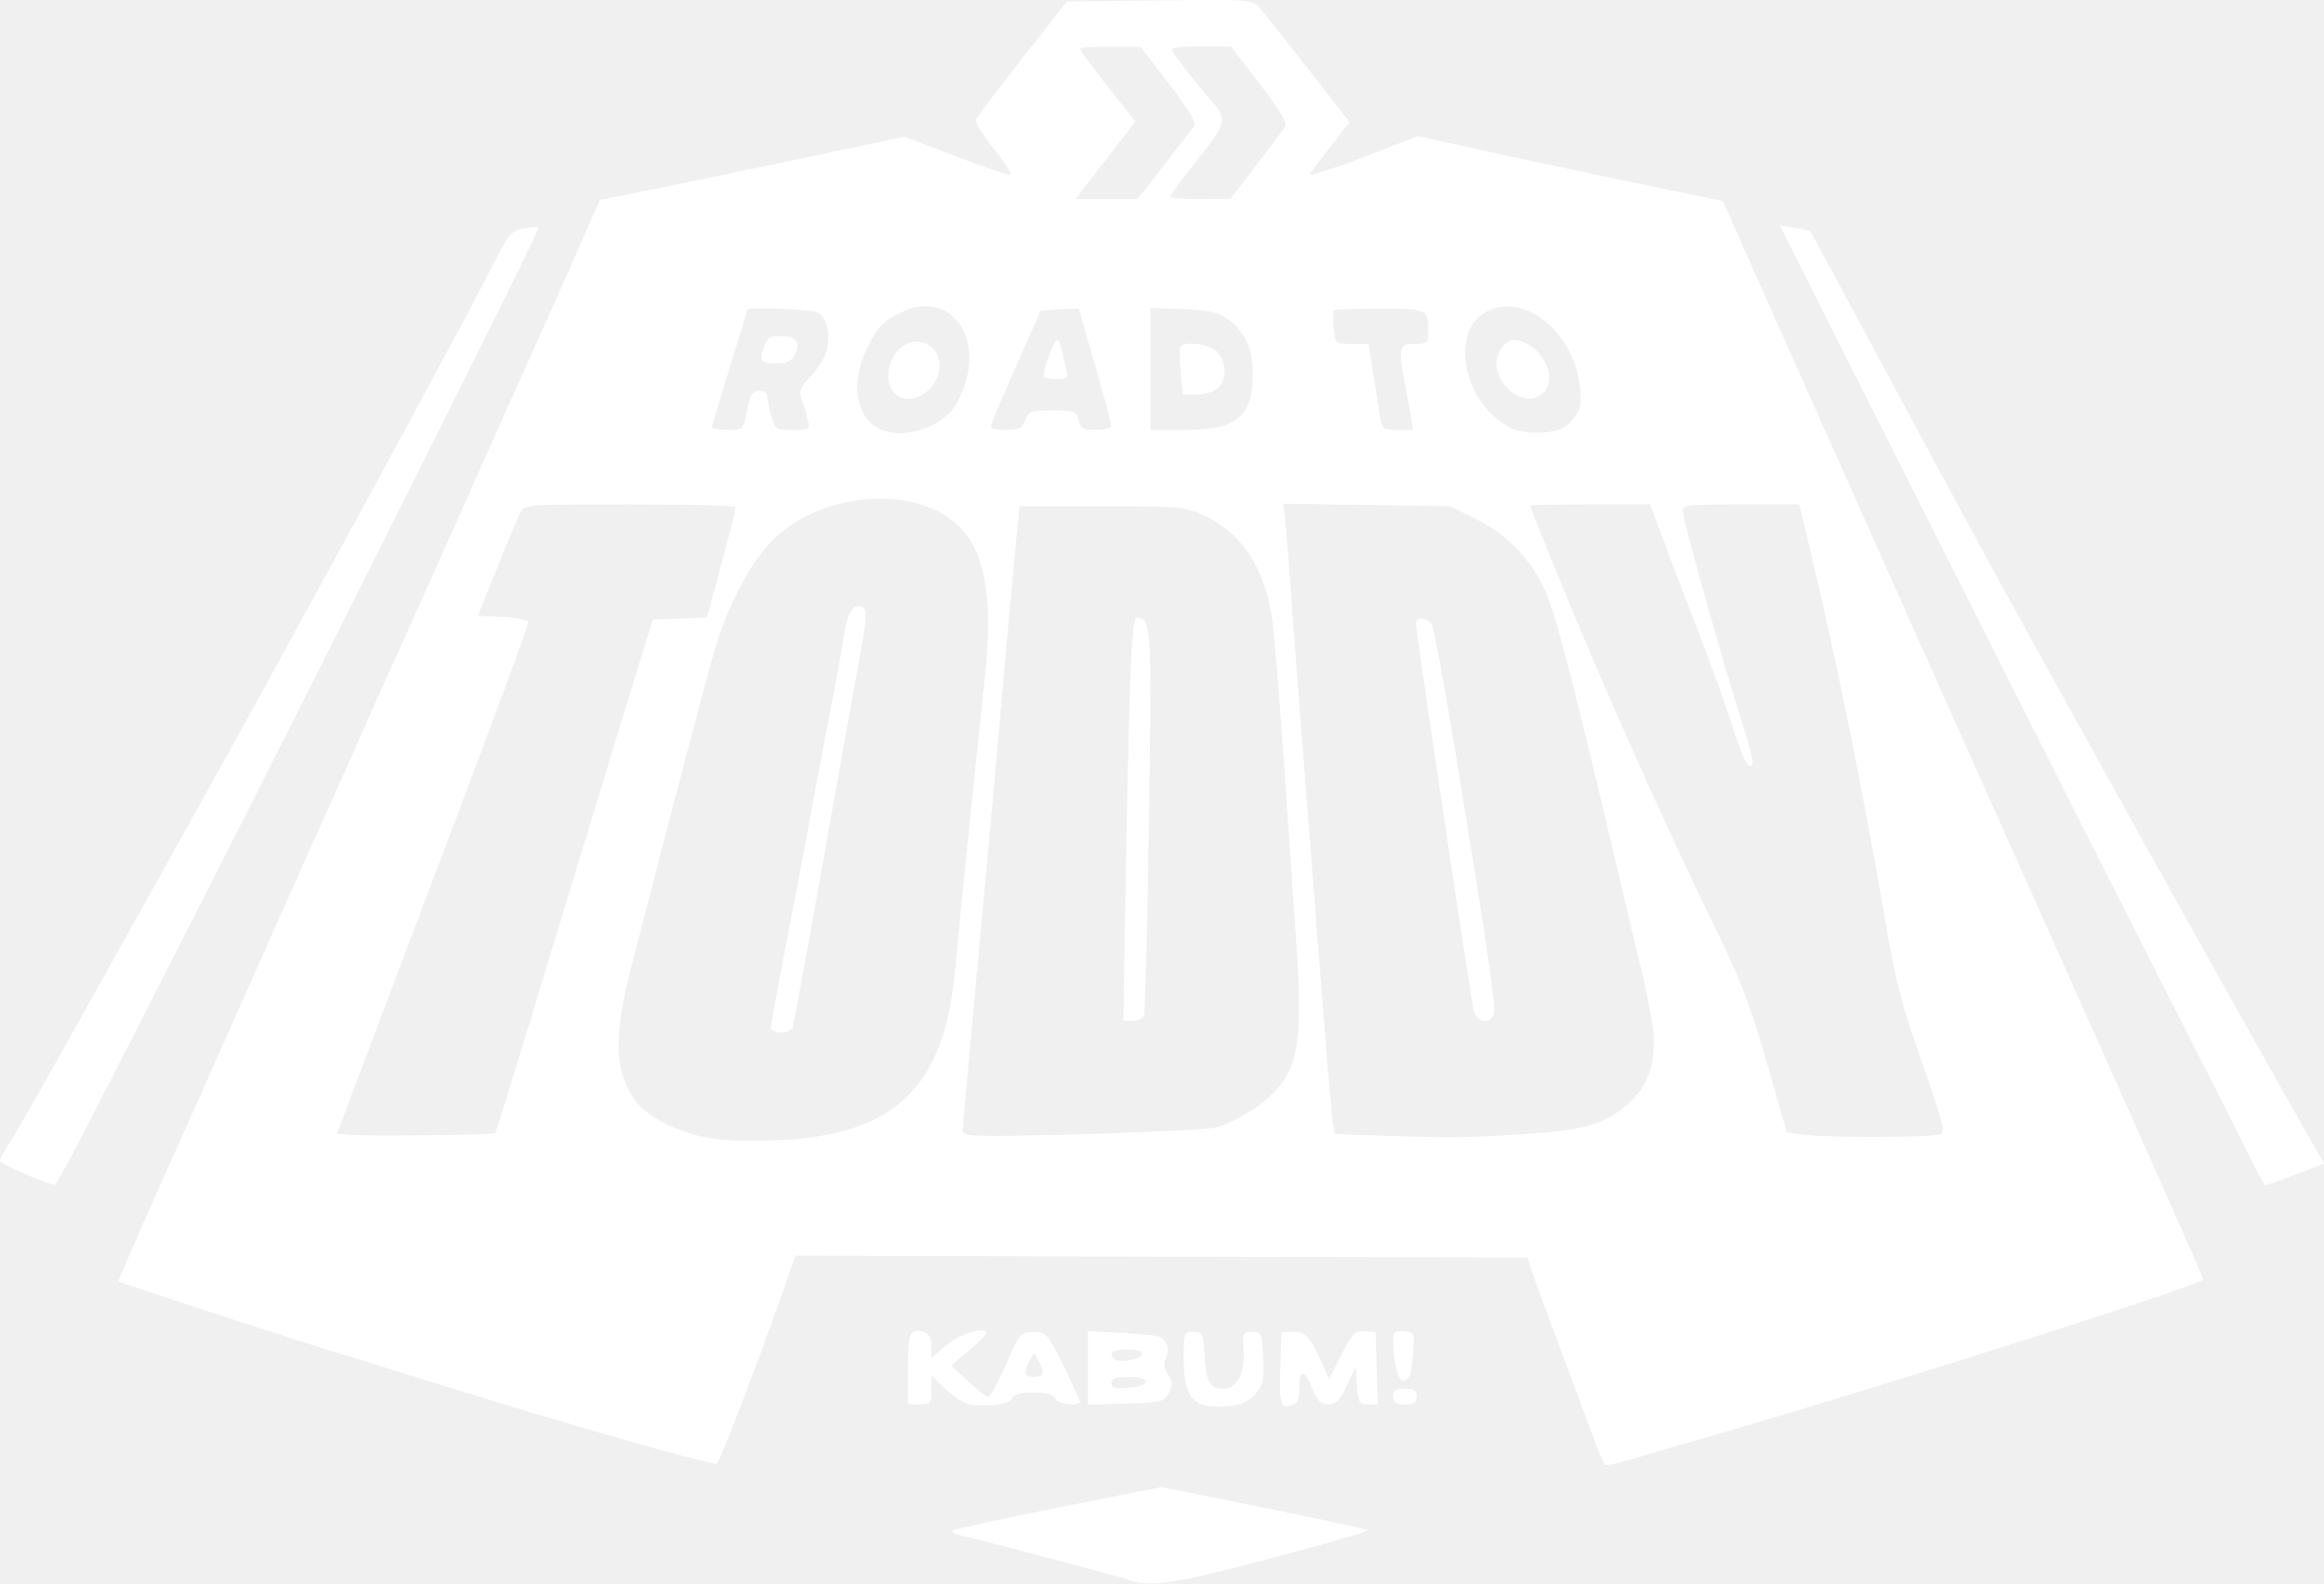
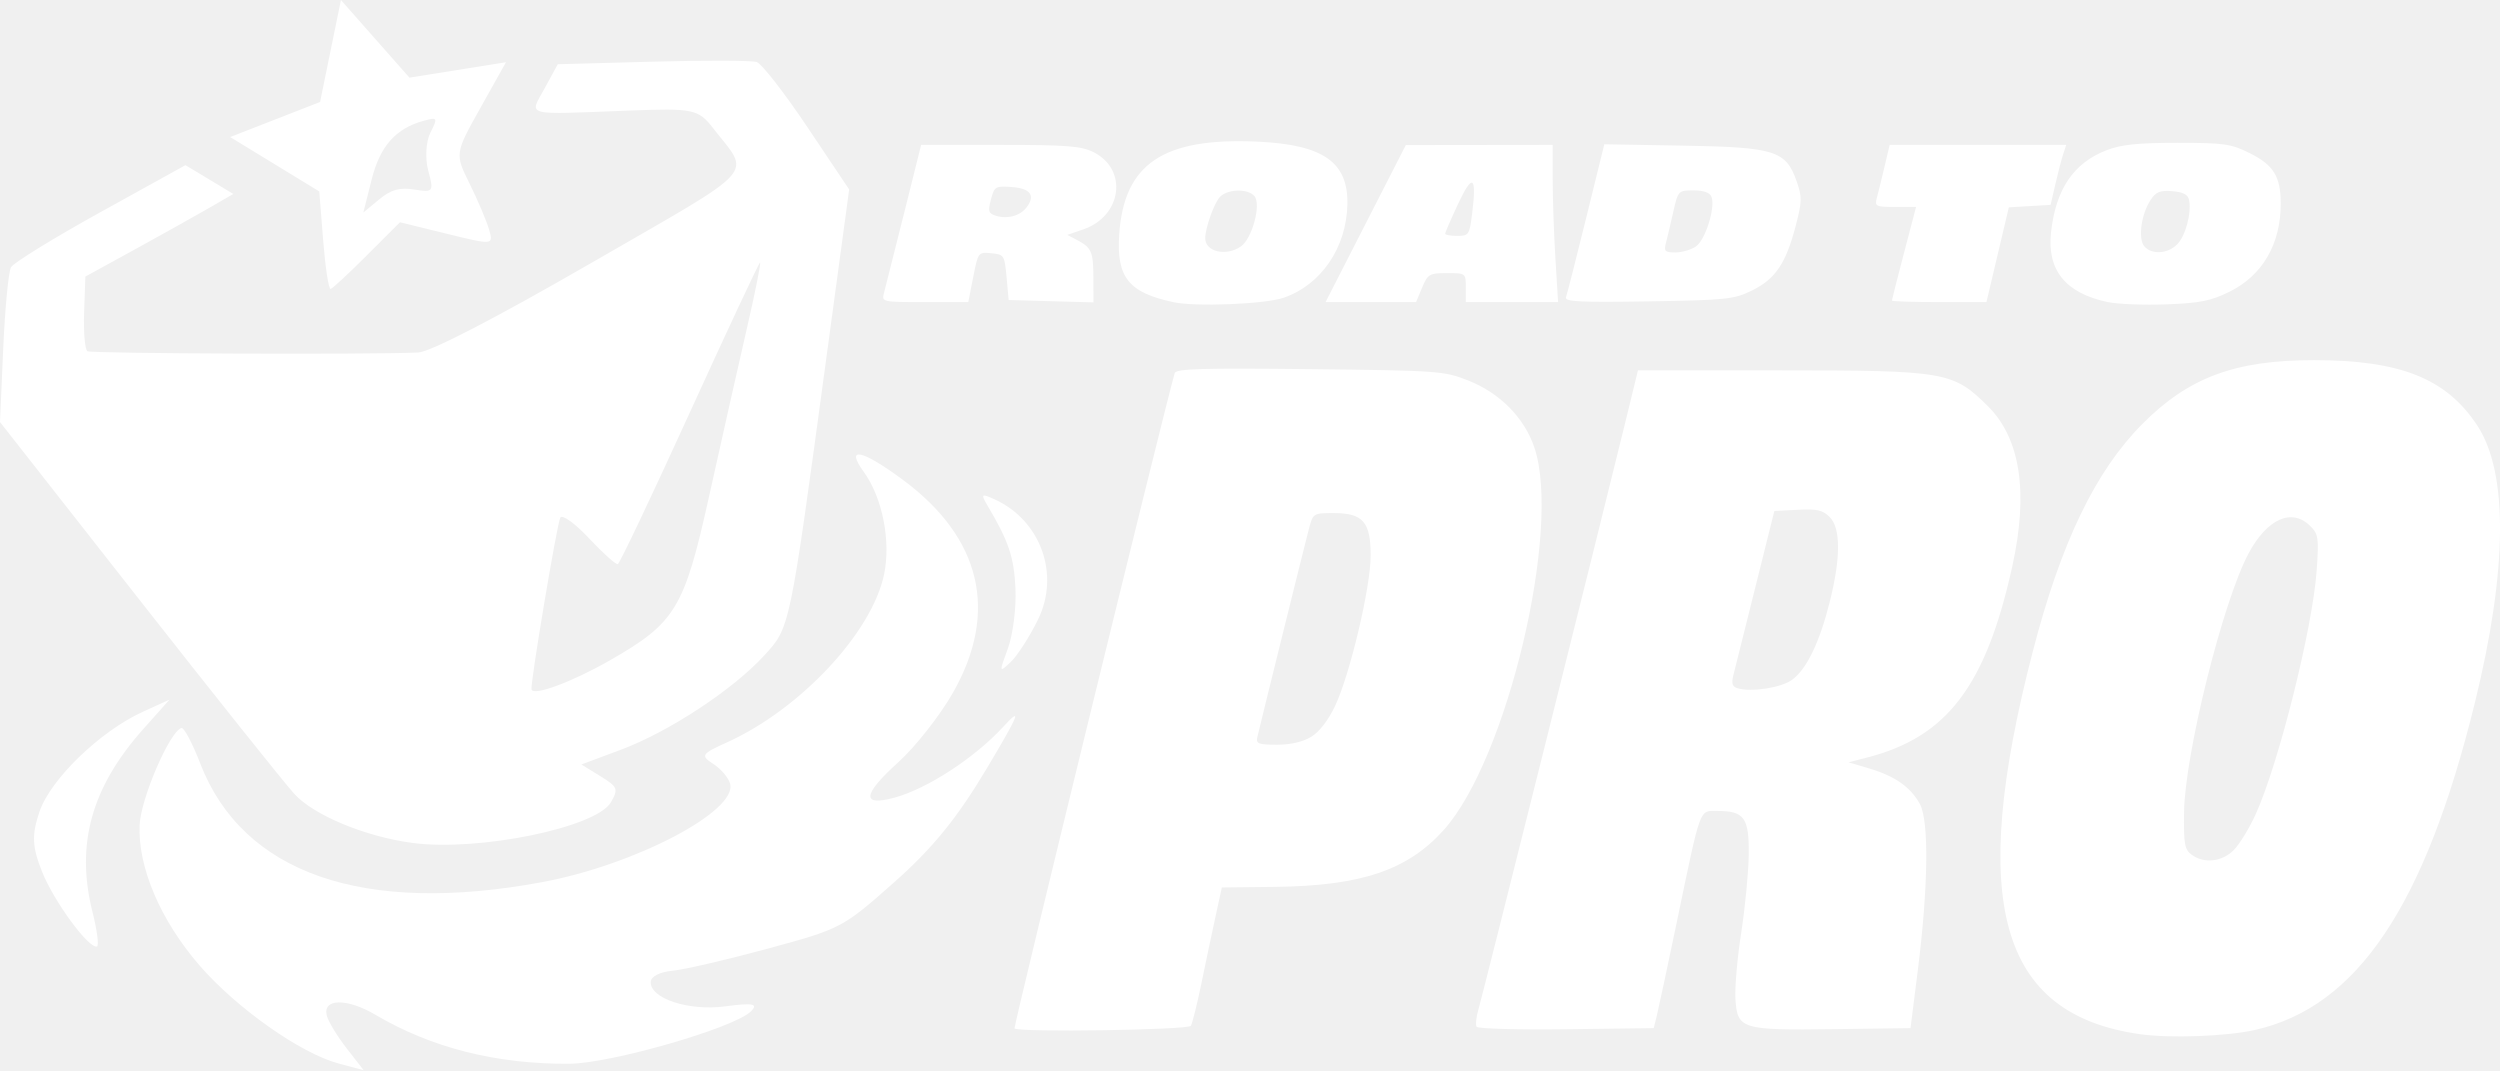
- <svg xmlns="http://www.w3.org/2000/svg" width="157.13mm" height="107.07mm" version="1.1" viewBox="0 0 157.13 107.07" xml:space="preserve">
-   <g transform="translate(2.4658 182.41)">
-     <path d="m83.461-77.044c3.676-0.971 6.624-1.826 6.55-1.899s-3.239-0.761-7.035-1.528l-6.9-1.393-6.988 1.388c-3.843 0.764-7.063 1.463-7.155 1.555-0.092 0.092 0.174 0.242 0.592 0.333 1.218 0.265 10.749 2.784 11.474 3.032 1.387 0.474 2.98 0.224 9.462-1.488zm-35.701-10.684c0.858-2.253 2.01-5.377 2.559-6.942l0.999-2.846 49.492 0.135 0.257 0.794c0.219 0.677 1.233 3.424 4.268 11.561 0.309 0.829 0.624 1.569 0.699 1.644 0.075 0.075 0.727-0.042 1.448-0.26 0.721-0.218 3.99-1.175 7.264-2.125 11.209-3.254 31.75-9.811 31.75-10.135 0-0.108-2.927-6.736-6.505-14.728-6.839-15.277-18.682-41.798-23.266-52.102l-2.708-6.085-4.729-0.979c-4.867-1.008-9.279-1.95-13.481-2.878l-2.402-0.531-3.75 1.442c-2.063 0.793-3.671 1.304-3.573 1.136 0.098-0.169 0.746-1.03 1.442-1.914l1.265-1.608-2.775-3.552c-1.526-1.953-3.01-3.822-3.296-4.152-0.517-0.596-0.562-0.6-6.785-0.529l-6.264 0.071-3.012 3.837c-1.656 2.11-3.072 3.974-3.145 4.143-0.073 0.168 0.475 1.06 1.217 1.982 0.743 0.922 1.247 1.71 1.12 1.752-0.126 0.042-1.786-0.518-3.688-1.246l-3.458-1.323-8.028 1.69c-4.415 0.93-9.051 1.891-10.302 2.136l-2.274 0.446-1.943 4.404c-1.069 2.422-2.351 5.297-2.85 6.388-0.499 1.091-2.096 4.663-3.549 7.938-1.453 3.274-3.718 8.334-5.033 11.245s-2.621 5.827-2.903 6.482-0.674 1.548-0.872 1.984c-1.433 3.16-5.563 12.399-7.157 16.008-1.061 2.401-3.365 7.572-5.122 11.49-1.756 3.918-3.165 7.153-3.13 7.187 0.077 0.076 11.064 3.672 13.293 4.351 0.873 0.266 4.266 1.32 7.541 2.342 9.514 2.971 19.431 5.809 19.637 5.62 0.104-0.096 0.892-2.018 1.75-4.271zm-2.821-17.846c-1.969-0.449-3.774-1.438-4.484-2.458-1.4-2.01-1.452-4.296-0.209-9.116 2.912-11.287 4.981-19.154 5.589-21.244 0.818-2.814 2.174-5.509 3.572-7.097 3.305-3.755 10.347-4.331 13.202-1.08 1.614 1.838 2.063 4.897 1.492 10.161-0.544 5.02-1.699 16.356-2.008 19.711-0.73 7.933-4.171 11.12-12.304 11.396-2.173 0.074-3.704-0.013-4.851-0.274zm6.181-7.351c0.067-0.182 0.896-4.676 1.841-9.988 1.869-10.503 2.062-11.586 2.752-15.361 0.489-2.681 0.472-3.159-0.114-3.159-0.487 0-0.814 0.673-1.028 2.117-0.097 0.655-0.348 2.084-0.558 3.175-0.849 4.411-1.753 9.203-1.972 10.451-0.127 0.728-0.716 3.817-1.307 6.865-0.591 3.048-1.075 5.697-1.075 5.887 0 0.442 1.299 0.455 1.462 0.014zm-29.69 7.262-1.108-0.081 0.356-0.978c0.196-0.538 1.981-5.264 3.968-10.503 5.884-15.518 8.607-22.832 8.607-23.12 0-0.149-0.768-0.306-1.707-0.349l-1.707-0.078 1.302-3.244c0.716-1.784 1.429-3.481 1.584-3.77 0.271-0.506 0.563-0.527 7.416-0.527 3.924 0 7.136 0.089 7.139 0.198 2e-3 0.109-0.433 1.831-0.968 3.826l-0.973 3.627-3.679 0.154-3.401 11.112c-1.871 6.112-3.579 11.708-3.795 12.435-0.945 3.174-3.39 11.118-3.44 11.175-0.091 0.103-8.401 0.209-9.593 0.122zm41.627-5e-3c-0.239-0.047-0.435-0.174-0.435-0.281 0-0.225 0.656-7.507 1.063-11.804 0.401-4.23 1.295-14.087 1.583-17.463 0.263-3.071 0.713-8.012 1.012-11.112l0.179-1.852h5.556c5.243 0 5.633 0.035 6.91 0.613 2.49 1.127 4.088 3.497 4.593 6.813 0.154 1.009 0.517 5.347 0.808 9.64 0.291 4.293 0.659 9.651 0.818 11.906 0.42 5.963 0.26 8.117-0.721 9.707-0.81 1.314-2.736 2.698-4.599 3.306-0.849 0.277-15.67 0.743-16.767 0.527zm11.824-8.097c0.08-0.208 0.23-6.156 0.334-13.219 0.195-13.251 0.171-13.656-0.822-13.656-0.358 0-0.508 3.788-0.777 19.513l-0.132 7.739h0.626c0.344 0 0.691-0.17 0.771-0.377zm15.466 8.118-2.57-0.086-0.137-0.85c-0.075-0.468-0.445-4.839-0.821-9.714-0.687-8.9-0.921-11.907-1.439-18.521-0.154-1.964-0.394-5.179-0.533-7.144-0.139-1.964-0.318-4.207-0.396-4.984l-0.143-1.412 11.268 0.178 1.746 0.86c2.128 1.048 3.729 2.718 4.715 4.919 0.732 1.634 2.147 7.181 5.71 22.4 0.358 1.528 0.759 3.195 0.891 3.704 0.132 0.509 0.385 1.767 0.561 2.794 0.445 2.589-0.079 4.444-1.631 5.772-1.591 1.362-3.038 1.766-7.243 2.025-3.644 0.224-4.865 0.232-9.978 0.06zm8.177-8.177c0.175-0.455-0.385-4.283-2.6-17.8-0.725-4.427-1.439-8.274-1.586-8.549-0.253-0.472-1.034-0.569-1.07-0.132-9e-3 0.112 0.179 1.54 0.419 3.175 1.792 12.215 3.249 21.824 3.489 23.014 0.167 0.825 1.068 1.02 1.347 0.291zm20.866 8.126-1.043-0.149-1.366-4.763c-1.139-3.971-1.765-5.576-3.766-9.657-2.946-6.01-7.348-15.876-10.139-22.726-1.15-2.822-2.091-5.174-2.091-5.226 0-0.052 1.824-0.094 4.054-0.094h4.054l1.216 3.241c0.669 1.783 1.77 4.67 2.447 6.416s1.564 4.241 1.971 5.544c0.407 1.303 0.875 2.414 1.04 2.469 0.461 0.154 0.381-0.266-0.743-3.872-1.394-4.472-3.719-12.828-3.719-13.368 0-0.38 0.473-0.432 3.936-0.432h3.936l0.592 2.447c1.827 7.553 3.723 16.885 5.277 25.98 0.663 3.879 1.11 5.588 2.446 9.348 1.246 3.506 1.555 4.65 1.299 4.809-0.38 0.235-7.806 0.26-9.401 0.032zm-62.222-47.637c-1.715-0.693-2.178-3.057-1.064-5.429 0.722-1.537 1.253-2.066 2.667-2.657 2.743-1.146 4.952 1.294 4.129 4.561-0.171 0.678-0.56 1.583-0.864 2.011-0.977 1.372-3.375 2.118-4.869 1.514zm3.217-2.771c0.896-0.896 0.896-2.352 9.3e-4 -2.938-1.233-0.808-2.791 0.329-2.791 2.037 0 1.6 1.581 2.11 2.79 0.901zm39.411 2.675c-3.366-1.545-4.389-6.825-1.553-8.01 2.619-1.094 5.817 1.693 6.127 5.341 0.096 1.133 0.015 1.456-0.526 2.084-0.505 0.587-0.914 0.765-1.947 0.846-0.766 0.06-1.636-0.048-2.101-0.262zm2.098-2.441c1.107-1.107-0.341-3.553-2.104-3.553-0.208 0-0.57 0.293-0.805 0.651-1.129 1.724 1.482 4.329 2.909 2.902zm-56.205 2.33c0-0.111 0.536-1.925 1.191-4.031 0.655-2.106 1.191-3.86 1.191-3.899 0-0.208 4.346-0.028 4.769 0.198 0.641 0.343 0.908 1.76 0.524 2.778-0.164 0.435-0.653 1.158-1.086 1.608-0.649 0.673-0.746 0.929-0.552 1.455 0.13 0.351 0.315 0.966 0.412 1.366 0.172 0.712 0.15 0.728-1.007 0.728-1.142 0-1.193-0.035-1.459-0.992-0.152-0.546-0.276-1.141-0.277-1.323-8.1e-4 -0.182-0.232-0.331-0.513-0.331-0.515 0-0.629 0.215-0.945 1.786-0.16 0.794-0.252 0.86-1.21 0.86-0.571 0-1.037-0.091-1.037-0.202zm5.567-4.846c0.447-0.836 0.124-1.302-0.903-1.302-0.766 0-0.951 0.121-1.177 0.771-0.327 0.939-0.207 1.081 0.913 1.081 0.613 0 0.96-0.164 1.167-0.55zm13.33 4.584c0.081-0.255 0.859-2.071 1.73-4.035l1.583-3.571 2.565-0.157 1.107 3.848c0.609 2.116 1.107 3.967 1.107 4.113s-0.463 0.265-1.03 0.265c-0.878 0-1.054-0.098-1.196-0.661-0.154-0.614-0.281-0.661-1.755-0.661-1.452 0-1.611 0.057-1.841 0.661-0.212 0.557-0.423 0.661-1.334 0.661-0.911 0-1.059-0.073-0.936-0.464zm5.085-3.439c-0.072-0.255-0.208-0.85-0.303-1.323-0.095-0.473-0.254-0.86-0.353-0.86-0.241 0-1.067 2.327-0.889 2.505 0.077 0.077 0.486 0.141 0.908 0.141 0.604 0 0.74-0.099 0.637-0.463zm5.651-0.226v-4.128l2.23 0.093c1.756 0.073 2.389 0.212 2.977 0.65 1.214 0.905 1.717 2.02 1.708 3.792-0.014 2.852-1.101 3.721-4.652 3.721h-2.262zm4.543 1.309c0.638-0.578 0.616-1.811-0.045-2.473-0.533-0.533-2.217-0.745-2.484-0.313-0.074 0.119-0.064 0.893 0.021 1.72l0.155 1.503h0.934c0.514 0 1.152-0.197 1.418-0.438zm10.98 1.959c-0.081-0.473-0.289-1.783-0.463-2.91l-0.316-2.05h-1.127c-1.123 0-1.127-3e-3 -1.229-1.072-0.056-0.59-0.049-1.125 0.016-1.191s1.455-0.119 3.089-0.119c3.235 0 3.292 0.028 3.292 1.609 0 0.706-0.079 0.772-0.926 0.772-1.053 0-1.125 0.274-0.679 2.567 0.136 0.698 0.32 1.716 0.409 2.262l0.161 0.992h-1.041c-0.968 0-1.051-0.06-1.187-0.86zm-20.109-15.388c0.267-0.351 1.178-1.531 2.025-2.622l1.54-1.984-1.871-2.368c-1.029-1.303-1.871-2.444-1.871-2.537 0-0.093 0.923-0.162 2.05-0.153l2.05 0.015 1.933 2.519c1.273 1.659 1.854 2.625 1.701 2.829-0.128 0.171-1.047 1.352-2.042 2.625l-1.81 2.315h-4.192zm5.909 0.48c0-0.087 0.847-1.231 1.881-2.543 2.053-2.603 2.062-2.657 0.673-4.217-0.676-0.759-2.109-2.601-2.388-3.07-0.151-0.253 0.29-0.331 1.881-0.331h2.078l1.947 2.551c1.366 1.789 1.876 2.654 1.708 2.897-0.132 0.19-1.014 1.359-1.96 2.597l-1.72 2.251-2.05 0.011c-1.128 6e-3 -2.05-0.06-2.05-0.147zm-10.667 81.222c0.203-0.528 2.694-0.501 2.898 0.031 0.152 0.397 1.698 0.581 1.668 0.198-9e-3 -0.109-0.515-1.207-1.125-2.44-1.062-2.147-1.147-2.242-2.004-2.249-0.869-7e-3 -0.923 0.056-1.852 2.172-0.526 1.199-1.06 2.195-1.185 2.214-0.126 0.019-0.747-0.453-1.38-1.049l-1.152-1.084 1.182-0.988c0.65-0.543 1.182-1.081 1.182-1.194 0-0.492-1.774 0.051-2.696 0.825l-1.008 0.846v-0.791c0-0.557-0.156-0.84-0.527-0.958-0.903-0.287-1.061 0.088-1.061 2.528v2.366h0.794c0.739 0 0.794-0.068 0.794-0.98v-0.98l0.992 0.96c0.591 0.572 1.313 0.995 1.786 1.046 1.288 0.139 2.544-0.082 2.695-0.475zm0.877-1.706c0-0.155 0.134-0.532 0.298-0.838 0.297-0.556 0.298-0.555 0.638 0.08 0.187 0.35 0.284 0.727 0.216 0.838-0.19 0.307-1.152 0.24-1.152-0.08zm15.556 1.44c0.525-0.592 0.596-0.922 0.529-2.443-0.074-1.678-0.108-1.758-0.739-1.758-0.626 0-0.657 0.069-0.58 1.279 0.098 1.532-0.455 2.557-1.378 2.557-0.905 0-1.177-0.484-1.268-2.256-0.076-1.483-0.12-1.576-0.743-1.578-0.644-2e-3 -0.661 0.048-0.661 1.889 0 2.677 0.706 3.368 3.175 3.107 0.711-0.075 1.257-0.337 1.665-0.797zm2.965-0.395c0-1.322 0.359-1.309 0.895 0.031 0.333 0.833 0.562 1.058 1.075 1.058 0.516 0 0.776-0.26 1.251-1.257l0.6-1.257 0.088 1.257c0.08 1.138 0.15 1.257 0.745 1.257h0.657l-0.076-2.442-0.076-2.442-0.732-0.056c-0.649-0.049-0.825 0.128-1.563 1.582l-0.831 1.638-0.575-1.242c-0.782-1.688-1.048-1.96-1.909-1.946l-0.74 0.013-0.078 2.227c-0.091 2.622-8e-3 2.94 0.723 2.749 0.433-0.113 0.545-0.355 0.545-1.17zm-8.815 0.299c0.269-0.54 0.256-0.766-0.069-1.263-0.264-0.403-0.316-0.747-0.156-1.033 0.354-0.632 0.061-1.401-0.582-1.533-0.31-0.063-1.486-0.163-2.614-0.222l-2.05-0.107v4.967l2.572-0.076c2.441-0.072 2.589-0.109 2.9-0.734zm-3.885-0.65c0-0.313 0.291-0.412 1.213-0.412 1.562 0 1.47 0.626-0.109 0.743-0.858 0.063-1.104-0.011-1.104-0.331zm0.189-1.634c-0.424-0.424-0.132-0.63 0.891-0.63 0.746 0 1.047 0.102 0.972 0.331-0.12 0.366-1.565 0.598-1.863 0.299zm20.449 2.545c0-0.412-0.176-0.529-0.794-0.529-0.617 0-0.794 0.118-0.794 0.529 0 0.412 0.176 0.529 0.794 0.529 0.617 0 0.794-0.118 0.794-0.529zm-0.429-1.521c0.074-0.255 0.169-0.996 0.211-1.648 0.071-1.122 0.036-1.188-0.647-1.241-0.622-0.048-0.722 0.043-0.719 0.656 6e-3 1.386 0.334 2.696 0.675 2.696 0.189 0 0.405-0.208 0.48-0.463zm-89.37-16.934c9.739-18.931 30.583-60.428 30.43-60.581-0.059-0.059-0.515-0.032-1.012 0.062-0.815 0.153-1.013 0.383-2.002 2.332-0.604 1.189-1.677 3.234-2.385 4.544-0.708 1.31-2.277 4.227-3.488 6.482-1.21 2.256-3.509 6.482-5.108 9.393-1.599 2.91-3.65 6.661-4.558 8.334-1.514 2.791-7.88 14.229-14.284 25.665-1.426 2.547-2.813 4.946-3.083 5.332-0.27 0.386-0.49 0.816-0.49 0.956 0 0.195 3.026 1.526 3.704 1.628 0.073 0.011 1.097-1.855 2.276-4.147zm149.25 3.439 1.896-0.728-2.919-5.159c-4.859-8.587-15.044-26.919-20.066-36.115-1.458-2.669-6.509-12.04-9.052-16.793-1.438-2.688-2.653-4.925-2.701-4.972-0.047-0.047-0.529-0.158-1.071-0.246l-0.986-0.16 10.97 21.801c6.034 11.991 13.096 25.968 15.694 31.061s5.018 9.886 5.378 10.649c0.36 0.764 0.723 1.389 0.807 1.389 0.084 0 1.006-0.328 2.049-0.728z" fill="#fff" />
+ <svg xmlns="http://www.w3.org/2000/svg" version="1.1" viewBox="0 0 213.19 91.262" xml:space="preserve" fill="#ffffff">
+   <g transform="translate(-32.946 124.54)">
+     <path d="m96.972-38.284c0.674-0.661 0.191-0.757-2.193-0.437-3.119 0.418-6.445-0.688-6.34-2.109 0.033-0.45 0.794-0.83 1.866-0.931 0.996-0.094 4.654-0.943 8.13-1.887 6.238-1.694 6.376-1.767 10.775-5.666 3.284-2.912 5.36-5.465 7.894-9.713 2.773-4.647 3.041-5.329 1.383-3.524-2.424 2.639-6.47 5.273-9.269 6.033-2.839 0.771-2.727-0.261 0.328-3.018 1.454-1.312 3.551-3.979 4.662-5.927 3.916-6.869 2.426-13.209-4.268-18.159-3.514-2.598-4.944-2.891-3.34-0.685 1.596 2.196 2.332 5.91 1.736 8.757-1.042 4.97-7.16 11.504-13.412 14.324-2.167 0.977-2.258 1.121-1.16 1.824 0.655 0.42 1.305 1.182 1.444 1.694 0.634 2.335-8.105 6.916-16.001 8.388-15.267 2.846-25.566-0.726-29.19-10.125-0.661-1.716-1.379-3.071-1.595-3.013-0.995 0.27-3.471 6.011-3.57 8.277-0.157 3.586 1.775 8.118 5.096 11.956 3.159 3.651 8.636 7.514 11.878 8.378l2.128 0.567-1.442-1.855c-0.793-1.02-1.554-2.267-1.691-2.77-0.406-1.497 1.688-1.546 4.143-0.097 4.772 2.817 10.319 4.218 16.527 4.176 3.543-0.024 14.043-3.049 15.483-4.461zm-11.929-17.842c0.654-1.141 0.584-1.311-0.906-2.228l-1.614-0.993 3.372-1.259c4.085-1.526 9.531-5.104 12.21-8.024 2.22-2.42 2.159-2.127 5.278-25.157l1.977-14.595-3.558-5.311c-1.957-2.921-3.904-5.423-4.327-5.559-0.423-0.137-4.413-0.15-8.867-0.029l-8.098 0.219-1.124 2.062c-1.307 2.4-1.915 2.239 7.143 1.891 5.539-0.213 5.965-0.125 7.224 1.494 3.221 4.142 4.151 3.111-10.365 11.487-8.162 4.709-13.743 7.599-14.772 7.648-3.928 0.188-27.853 0.096-28.21-0.108-0.217-0.124-0.345-1.608-0.287-3.297l0.107-3.071 4.162-2.283c2.289-1.256 5.127-2.84 6.307-3.522l2.145-1.239-2.04-1.228-2.04-1.228-7.242 4.005c-3.983 2.203-7.418 4.318-7.633 4.701-0.215 0.383-0.514 3.51-0.665 6.948l-0.275 6.252 11.768 14.999c6.473 8.249 12.475 15.773 13.338 16.718 1.665 1.824 6.079 3.651 10.094 4.178 5.638 0.741 15.663-1.32 16.897-3.473zm-6.771-9.621c-0.121-0.444 2.144-13.976 2.45-14.644 0.146-0.318 1.244 0.466 2.441 1.742 1.196 1.277 2.307 2.274 2.468 2.217 0.162-0.057 2.915-5.856 6.119-12.885 3.204-7.03 5.908-12.804 6.009-12.831 0.101-0.027-0.402 2.49-1.118 5.595-0.716 3.105-2.164 9.539-3.218 14.298-2.126 9.601-2.859 10.816-8.462 14.024-3.21 1.838-6.53 3.071-6.689 2.485zm-37.439 18.978c-1.45-5.77-0.092-10.643 4.357-15.63l2.213-2.48-2.283 1.04c-3.635 1.655-7.88 5.762-8.809 8.521-0.672 1.996-0.629 2.979 0.224 5.117 1.011 2.535 3.975 6.574 4.679 6.375 0.185-0.052 0.014-1.377-0.38-2.943zm80.629-24.935c1.895-3.87 0.235-8.462-3.711-10.26-1.118-0.51-1.182-0.453-0.599 0.53 1.823 3.074 2.267 4.399 2.389 7.118 0.073 1.631-0.219 3.917-0.648 5.08-0.761 2.062-0.755 2.091 0.247 1.145 0.565-0.534 1.61-2.16 2.322-3.613zm-57.214-31.08 2.805-2.802 3.994 0.981c3.97 0.975 3.992 0.972 3.597-0.38-0.218-0.748-0.964-2.505-1.657-3.904-1.255-2.534-1.252-2.559 0.923-6.444l2.183-3.9-8.23 1.315-2.922-3.31-2.922-3.31-0.889 4.347-0.889 4.347-7.668 2.99 7.599 4.639 0.334 4.199c0.184 2.309 0.47 4.162 0.637 4.117 0.166-0.045 1.565-1.343 3.107-2.884zm0.399-6.476c0.712-2.827 2.058-4.337 4.444-4.985 1.171-0.318 1.206-0.255 0.556 1.022-0.381 0.748-0.462 2.207-0.181 3.242 0.486 1.79 0.429 1.868-1.167 1.607-1.263-0.207-2.011 2e-3 -3.023 0.841l-1.345 1.116z" stroke-width="1.754" />
+     <path d="m215.48-36.343c-12.045-1.68-14.735-11.241-9.186-32.643 2.408-9.287 5.326-15.349 9.331-19.387 3.947-3.979 7.913-5.457 14.64-5.455 7.386 2e-3 11.292 1.564 13.931 5.57 2.658 4.035 2.586 12.31-0.204 23.652-4.27 17.356-10.049 25.946-18.77 27.901-2.413 0.541-7.188 0.718-9.741 0.362zm7.949-15.703c0.491-0.491 1.34-1.88 1.885-3.087 1.963-4.34 4.843-15.86 5.187-20.754 0.196-2.789 0.152-3.1-0.541-3.792-1.571-1.571-3.686-0.63-5.273 2.347-2.191 4.111-5.427 17.103-5.494 22.061-0.037 2.703 0.048 3.179 0.643 3.616 1.063 0.781 2.586 0.615 3.592-0.39zm-103.97 15.206c-0.109-0.109 12.614-52.161 13.658-55.879 0.106-0.378 2.289-0.443 11.509-0.342 10.963 0.12 11.456 0.155 13.495 0.956 2.717 1.066 4.815 3.185 5.67 5.726 2.338 6.944-2.323 26.604-7.734 32.623-3.085 3.432-7.05 4.763-14.424 4.846l-4.493 0.05-0.538 2.469c-0.296 1.358-0.838 3.928-1.205 5.711s-0.771 3.41-0.899 3.616c-0.222 0.36-14.688 0.575-15.04 0.224zm25.306-24.869c0.687-0.419 1.457-1.414 2.028-2.622 1.277-2.699 3.038-10.137 3.038-12.831 0-2.874-0.655-3.625-3.161-3.625-1.725 0-1.755 0.019-2.099 1.323-0.368 1.397-4.173 16.76-4.412 17.815-0.119 0.526 0.128 0.617 1.679 0.616 1.169-8.5e-4 2.215-0.243 2.926-0.676zm14.098 24.724c-0.105-0.17-0.03-0.848 0.166-1.506 0.345-1.154 10.459-41.591 12.564-50.233l1.031-4.233h12.151c14.08 0 14.717 0.11 17.681 3.043 2.785 2.757 3.486 7.372 2.081 13.713-2.251 10.166-5.556 14.509-12.374 16.261l-1.587 0.408 1.758 0.52c2.196 0.649 3.543 1.593 4.332 3.036 0.786 1.437 0.716 7.098-0.176 14.172l-0.623 4.939-6.526 0.087c-7.899 0.105-8.238 2e-3 -8.404-2.565-0.063-0.966 0.158-3.502 0.49-5.636 0.332-2.134 0.622-5.123 0.643-6.642 0.044-3.179-0.369-3.764-2.658-3.764-1.586 0-1.389-0.535-3.476 9.482-0.793 3.807-1.56 7.398-1.704 7.98l-0.263 1.058-7.458 0.095c-4.102 0.052-7.545-0.044-7.65-0.214zm26.904-29.582c1.235-0.896 2.345-3.19 3.209-6.635 0.948-3.778 0.947-6.299-3e-3 -7.249-0.59-0.59-1.089-0.703-2.72-0.617l-1.997 0.105-1.629 6.526c-0.896 3.59-1.736 6.951-1.866 7.471-0.183 0.725-0.095 0.986 0.38 1.123 1.178 0.342 3.701-0.053 4.627-0.724zm-52.754-32.204c-3.82-0.816-4.864-2.113-4.627-5.748 0.395-6.048 3.732-8.302 11.763-7.944 5.643 0.251 7.784 1.748 7.697 5.384-0.087 3.67-2.247 6.826-5.423 7.926-1.589 0.55-7.502 0.791-9.41 0.383zm5.759-4.759c0.955-0.669 1.737-3.575 1.152-4.28-0.545-0.657-2.254-0.629-2.931 0.047-0.495 0.495-1.266 2.64-1.271 3.534-6e-3 1.165 1.796 1.578 3.05 0.699zm73.908 4.749c-3.591-0.761-5.179-2.711-4.831-5.932 0.398-3.683 1.918-5.931 4.749-7.023 1.236-0.477 2.653-0.624 6.025-0.624 3.998 0 4.574 0.082 6.174 0.882 2.033 1.016 2.633 1.989 2.641 4.277 0.011 3.466-1.56 6.164-4.394 7.551-1.582 0.774-2.511 0.958-5.371 1.065-1.902 0.071-4.148-0.017-4.992-0.196zm5.923-4.917c0.712-0.712 1.234-2.645 1.02-3.777-0.089-0.468-0.49-0.683-1.423-0.761-1.055-0.088-1.405 0.054-1.865 0.756-0.796 1.215-1.078 3.283-0.537 3.935 0.614 0.74 1.987 0.665 2.805-0.154zm-110.27 4.125c0.118-0.437 0.878-3.453 1.689-6.703l1.476-5.909 6.73 5.5e-4c5.701 4.6e-4 6.919 0.095 7.965 0.617 2.957 1.478 2.436 5.452-0.865 6.587l-1.367 0.47 0.851 0.449c1.224 0.645 1.369 0.99 1.375 3.266l5e-3 2.041-7.232-0.201-0.176-1.94c-0.171-1.88-0.211-1.944-1.301-2.049-1.114-0.108-1.129-0.088-1.545 2.029l-0.421 2.137h-3.699c-3.665 0-3.697-7e-3 -3.486-0.794zm12.138-7.261c0.8-1.019 0.364-1.639-1.233-1.755-1.411-0.103-1.496-0.053-1.788 1.058-0.267 1.015-0.212 1.195 0.426 1.392 0.971 0.299 2.039 0.013 2.595-0.695zm28.935 1.36 3.423-6.695 12.524-0.016v2.944c0 1.619 0.103 4.635 0.23 6.703l0.23 3.759h-7.868v-1.235c0-1.23-6e-3 -1.235-1.605-1.235-1.501 0-1.639 0.08-2.121 1.235l-0.516 1.235h-7.718zm9.077-0.843c0.403-3.228 0.043-3.484-1.191-0.848-0.611 1.305-1.111 2.456-1.111 2.558 0 0.101 0.465 0.184 1.033 0.184 0.984 0 1.044-0.089 1.27-1.894zm8.004 7.124c0.094-0.257 0.868-3.297 1.72-6.755l1.548-6.288 6.707 0.114c7.852 0.134 8.78 0.425 9.697 3.049 0.469 1.343 0.46 1.722-0.092 3.829-0.833 3.178-1.726 4.495-3.705 5.47-1.545 0.761-2.171 0.827-8.854 0.934-5.858 0.093-7.16 0.028-7.02-0.353zm11.09-4.337c0.801-0.561 1.664-3.321 1.319-4.219-0.141-0.367-0.658-0.555-1.53-0.555-1.301 0-1.322 0.023-1.734 1.852-0.229 1.019-0.511 2.209-0.626 2.646-0.182 0.689-0.075 0.794 0.811 0.794 0.562 0 1.354-0.233 1.76-0.518zm16.704 4.622c0-0.071 0.464-1.897 1.03-4.057l1.03-3.928h-1.777c-1.671 0-1.764-0.047-1.563-0.794 0.118-0.437 0.41-1.627 0.651-2.646l0.437-1.852h15.057l-0.261 0.794c-0.144 0.437-0.444 1.587-0.666 2.558l-0.405 1.764-3.563 0.21-1.909 8.08h-4.03c-2.216 0-4.03-0.058-4.03-0.129z" />
  </g>
</svg>
